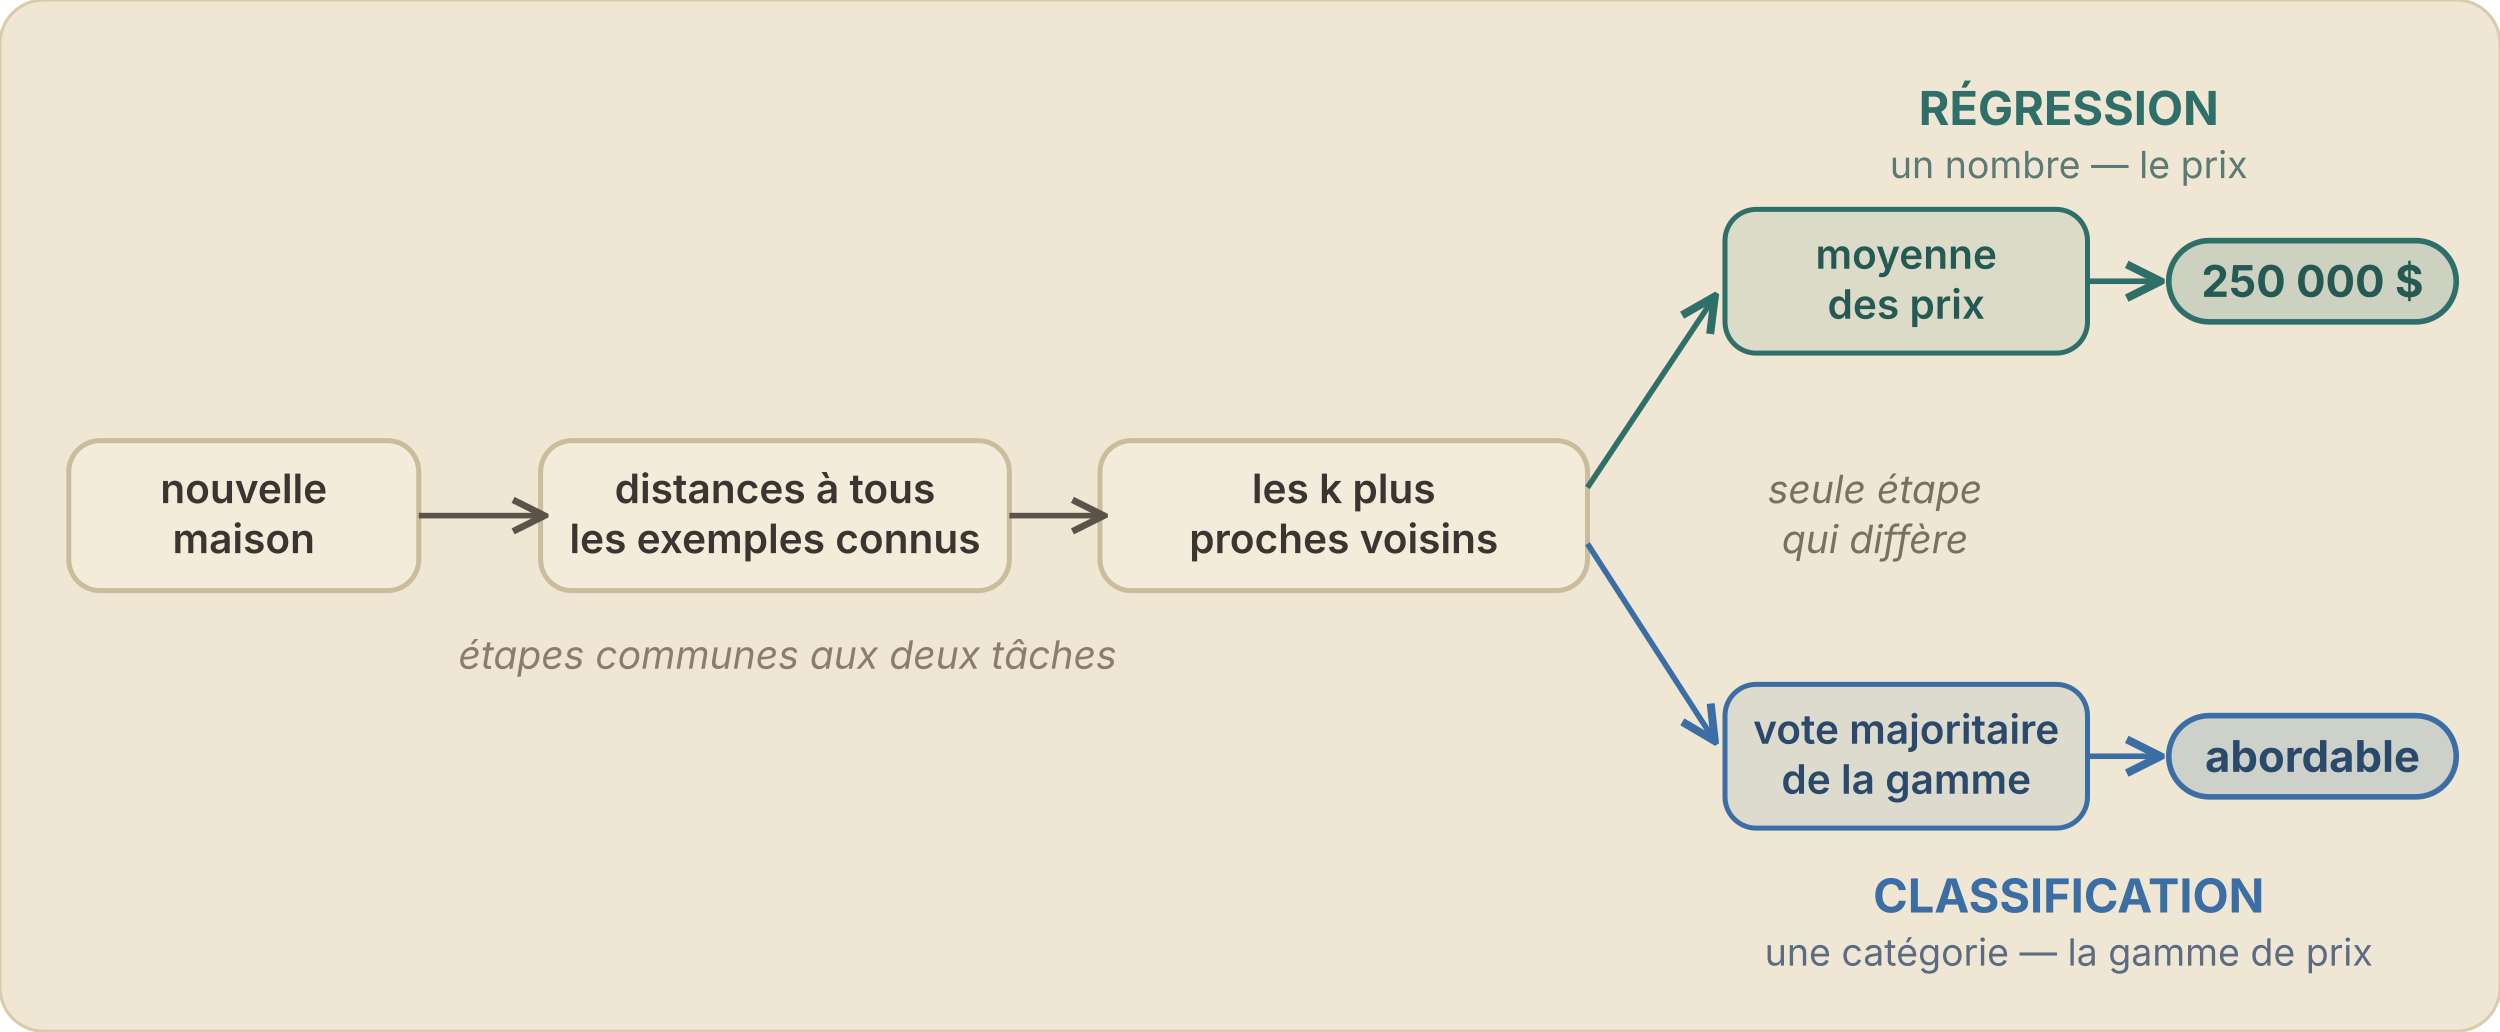
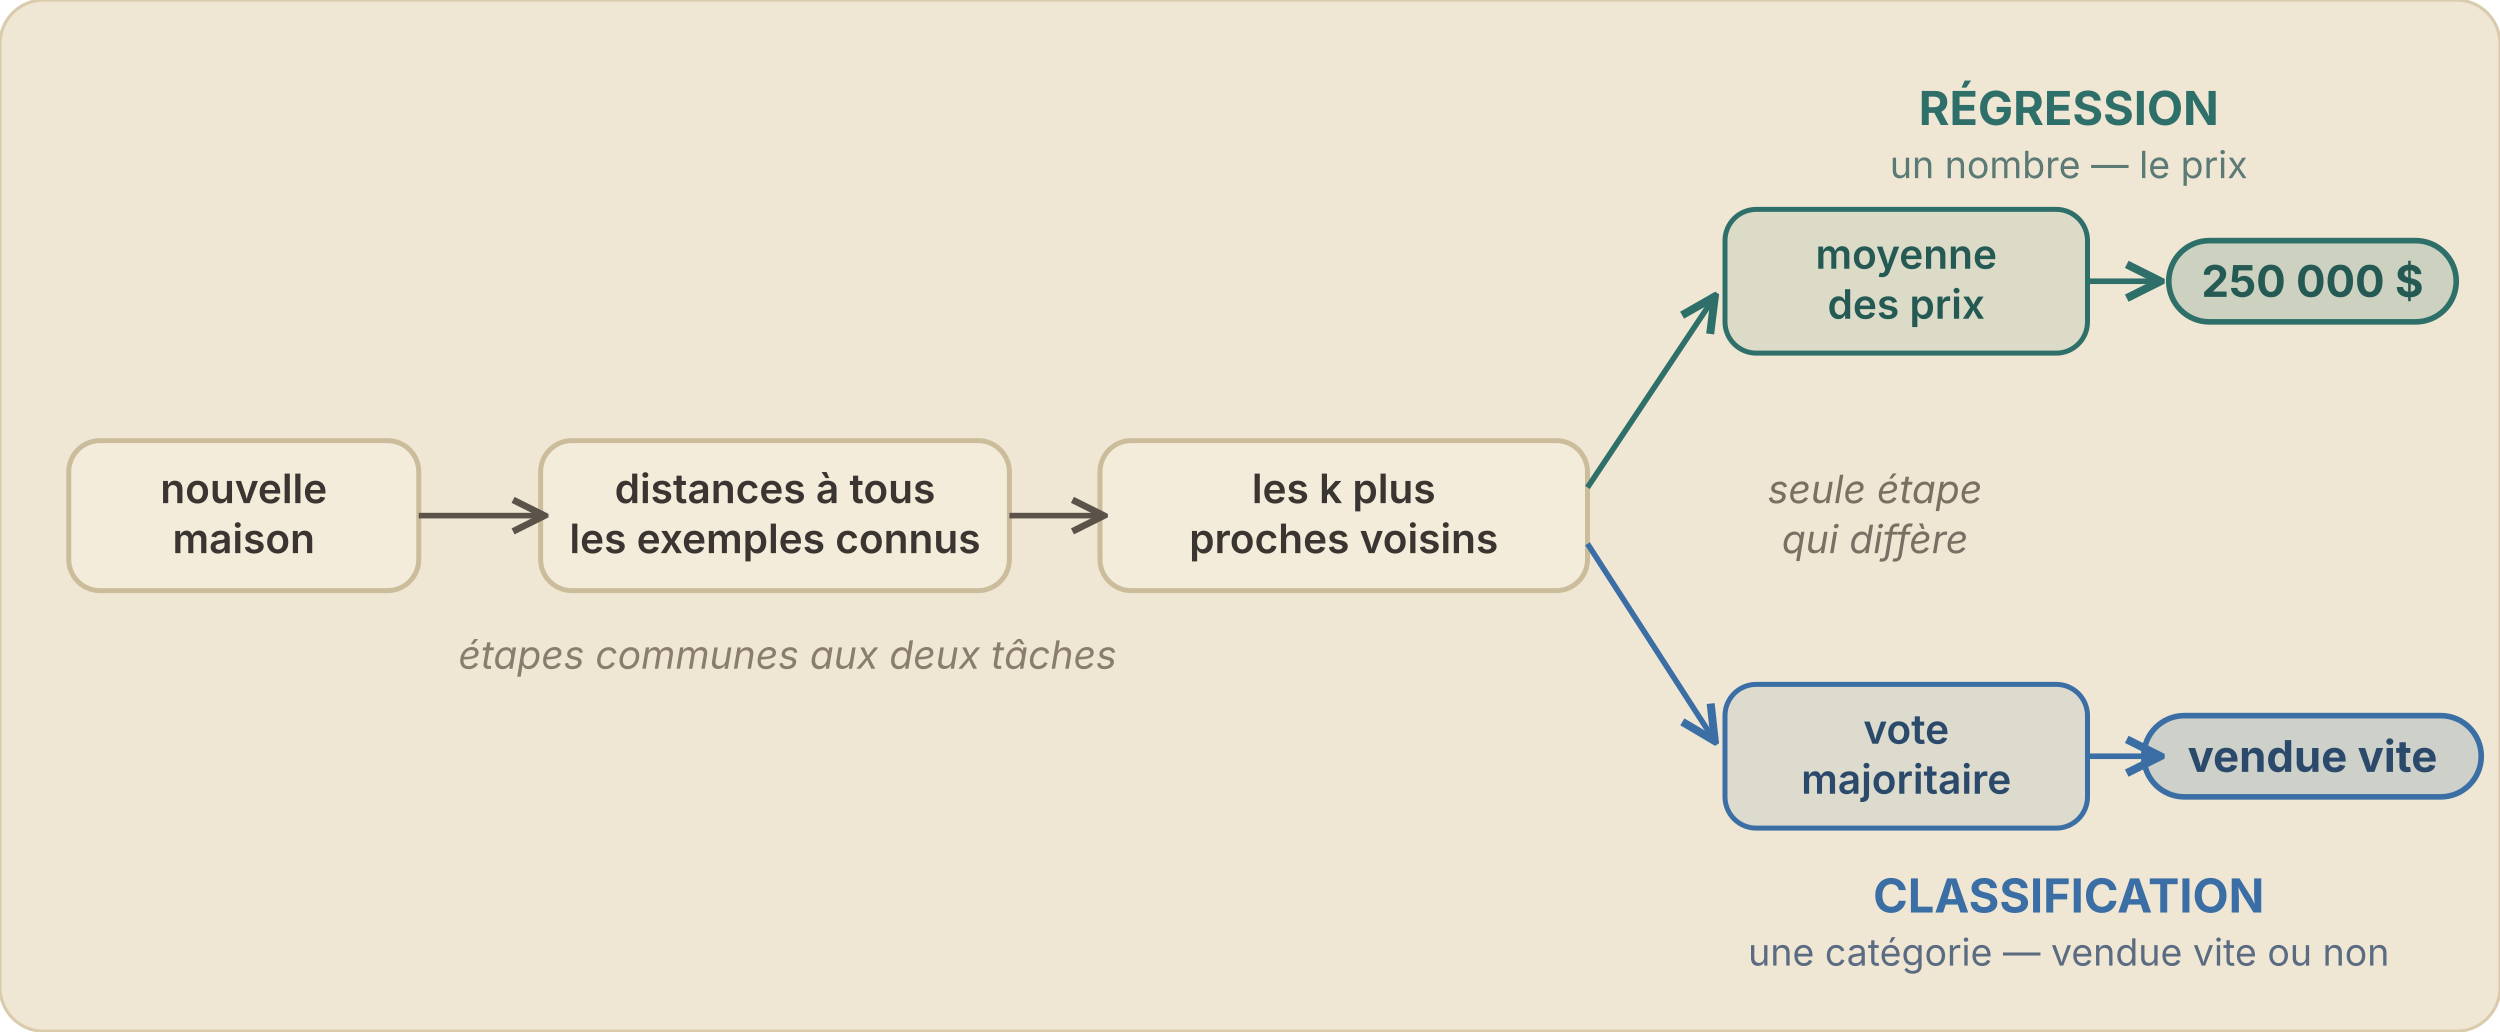
<svg xmlns="http://www.w3.org/2000/svg" viewBox="0 0 800 330" role="img" font-family="system-ui, -apple-system, sans-serif">
  <defs>
    <marker id="ar" viewBox="0 0 10 10" refX="8" refY="5" markerWidth="7" markerHeight="7" orient="auto">
      <path d="M1 1 L9 5 L1 9" fill="none" stroke="#5b5249" stroke-width="1.7" />
    </marker>
    <marker id="art" viewBox="0 0 10 10" refX="8" refY="5" markerWidth="7.5" markerHeight="7.5" orient="auto">
      <path d="M1 1 L9 5 L1 9" fill="none" stroke="#2f6f6a" stroke-width="1.9" />
    </marker>
    <marker id="arb" viewBox="0 0 10 10" refX="8" refY="5" markerWidth="7.5" markerHeight="7.5" orient="auto">
      <path d="M1 1 L9 5 L1 9" fill="none" stroke="#3a6ea5" stroke-width="1.9" />
    </marker>
  </defs>
  <rect x="0" y="0" width="800" height="330" rx="14" fill="#efe7d3" stroke="#d9cbac" />
  <rect x="22" y="141" width="112" height="48" rx="10" fill="#f3ecda" stroke="#cbbd9c" stroke-width="1.6" />
  <text x="78" y="161" font-size="13" fill="#3a3531" text-anchor="middle" font-weight="600">nouvelle</text>
  <text x="78" y="177" font-size="13" fill="#3a3531" text-anchor="middle" font-weight="600">maison</text>
  <rect x="173" y="141" width="150" height="48" rx="10" fill="#f3ecda" stroke="#cbbd9c" stroke-width="1.6" />
  <text x="248" y="161" font-size="13" fill="#3a3531" text-anchor="middle" font-weight="600">distances à tous</text>
  <text x="248" y="177" font-size="13" fill="#3a3531" text-anchor="middle" font-weight="600">les exemples connus</text>
  <rect x="352" y="141" width="156" height="48" rx="10" fill="#f3ecda" stroke="#cbbd9c" stroke-width="1.6" />
  <text x="430" y="161" font-size="13" fill="#3a3531" text-anchor="middle" font-weight="600">les k plus</text>
  <text x="430" y="177" font-size="13" fill="#3a3531" text-anchor="middle" font-weight="600">proches voisins</text>
  <line x1="134" y1="165" x2="173" y2="165" stroke="#5b5249" stroke-width="1.8" marker-end="url(#ar)" />
  <line x1="323" y1="165" x2="352" y2="165" stroke="#5b5249" stroke-width="1.8" marker-end="url(#ar)" />
  <text x="252" y="214" font-size="12.5" fill="#8a7d6e" text-anchor="middle" font-style="italic">étapes communes aux deux tâches</text>
  <line x1="508" y1="156" x2="548" y2="96" stroke="#2f6f6a" stroke-width="1.8" marker-end="url(#art)" />
  <line x1="508" y1="174" x2="548" y2="236" stroke="#3a6ea5" stroke-width="1.8" marker-end="url(#arb)" />
  <text x="600" y="161" font-size="12.5" fill="#7a6f63" text-anchor="middle" font-style="italic">seule étape</text>
  <text x="600" y="177" font-size="12.5" fill="#7a6f63" text-anchor="middle" font-style="italic">qui diffère</text>
  <rect x="552" y="67" width="116" height="46" rx="10" fill="rgba(47,111,106,0.10)" stroke="#2f6f6a" stroke-width="1.6" />
  <text x="610" y="86" font-size="13" fill="#245954" text-anchor="middle" font-weight="600">moyenne</text>
  <text x="610" y="102" font-size="13" fill="#245954" text-anchor="middle" font-weight="600">des prix</text>
  <line x1="668" y1="90" x2="690" y2="90" stroke="#2f6f6a" stroke-width="1.8" marker-end="url(#art)" />
  <rect x="694" y="77" width="92" height="26" rx="13" fill="rgba(47,111,106,0.18)" stroke="#2f6f6a" stroke-width="1.8" />
  <text x="740" y="95" font-size="14" fill="#245954" text-anchor="middle" font-weight="700">250 000 $</text>
  <text x="662" y="40" font-size="15" fill="#2f6f6a" text-anchor="middle" font-weight="700">RÉGRESSION</text>
  <text x="662" y="57" font-size="12" fill="#5b7a76" text-anchor="middle">un nombre — le prix</text>
  <rect x="552" y="219" width="116" height="46" rx="10" fill="rgba(58,110,165,0.10)" stroke="#3a6ea5" stroke-width="1.6" />
-   <text x="610" y="238" font-size="13" fill="#2b4a6b" text-anchor="middle" font-weight="600">vote majoritaire</text>
-   <text x="610" y="254" font-size="13" fill="#2b4a6b" text-anchor="middle" font-weight="600">de la gamme</text>
+   <text x="610" y="238" font-size="13" fill="#2b4a6b" text-anchor="middle" font-weight="600">vote</text>
+   <text x="610" y="254" font-size="13" fill="#2b4a6b" text-anchor="middle" font-weight="600">majoritaire</text>
  <line x1="668" y1="242" x2="690" y2="242" stroke="#3a6ea5" stroke-width="1.8" marker-end="url(#arb)" />
-   <rect x="694" y="229" width="92" height="26" rx="13" fill="rgba(58,110,165,0.18)" stroke="#3a6ea5" stroke-width="1.8" />
-   <text x="740" y="247" font-size="14" fill="#2b4a6b" text-anchor="middle" font-weight="700">abordable</text>
+   <rect x="686" y="229" width="108" height="26" rx="13" fill="rgba(58,110,165,0.18)" stroke="#3a6ea5" stroke-width="1.8" />
+   <text x="740" y="247" font-size="14" fill="#2b4a6b" text-anchor="middle" font-weight="700">vendue vite</text>
  <text x="662" y="292" font-size="15" fill="#3a6ea5" text-anchor="middle" font-weight="700">CLASSIFICATION</text>
-   <text x="662" y="309" font-size="12" fill="#5a6b82" text-anchor="middle">une catégorie — la gamme de prix</text>
+   <text x="662" y="309" font-size="12" fill="#5a6b82" text-anchor="middle">une catégorie — vendue vite ou non</text>
</svg>
